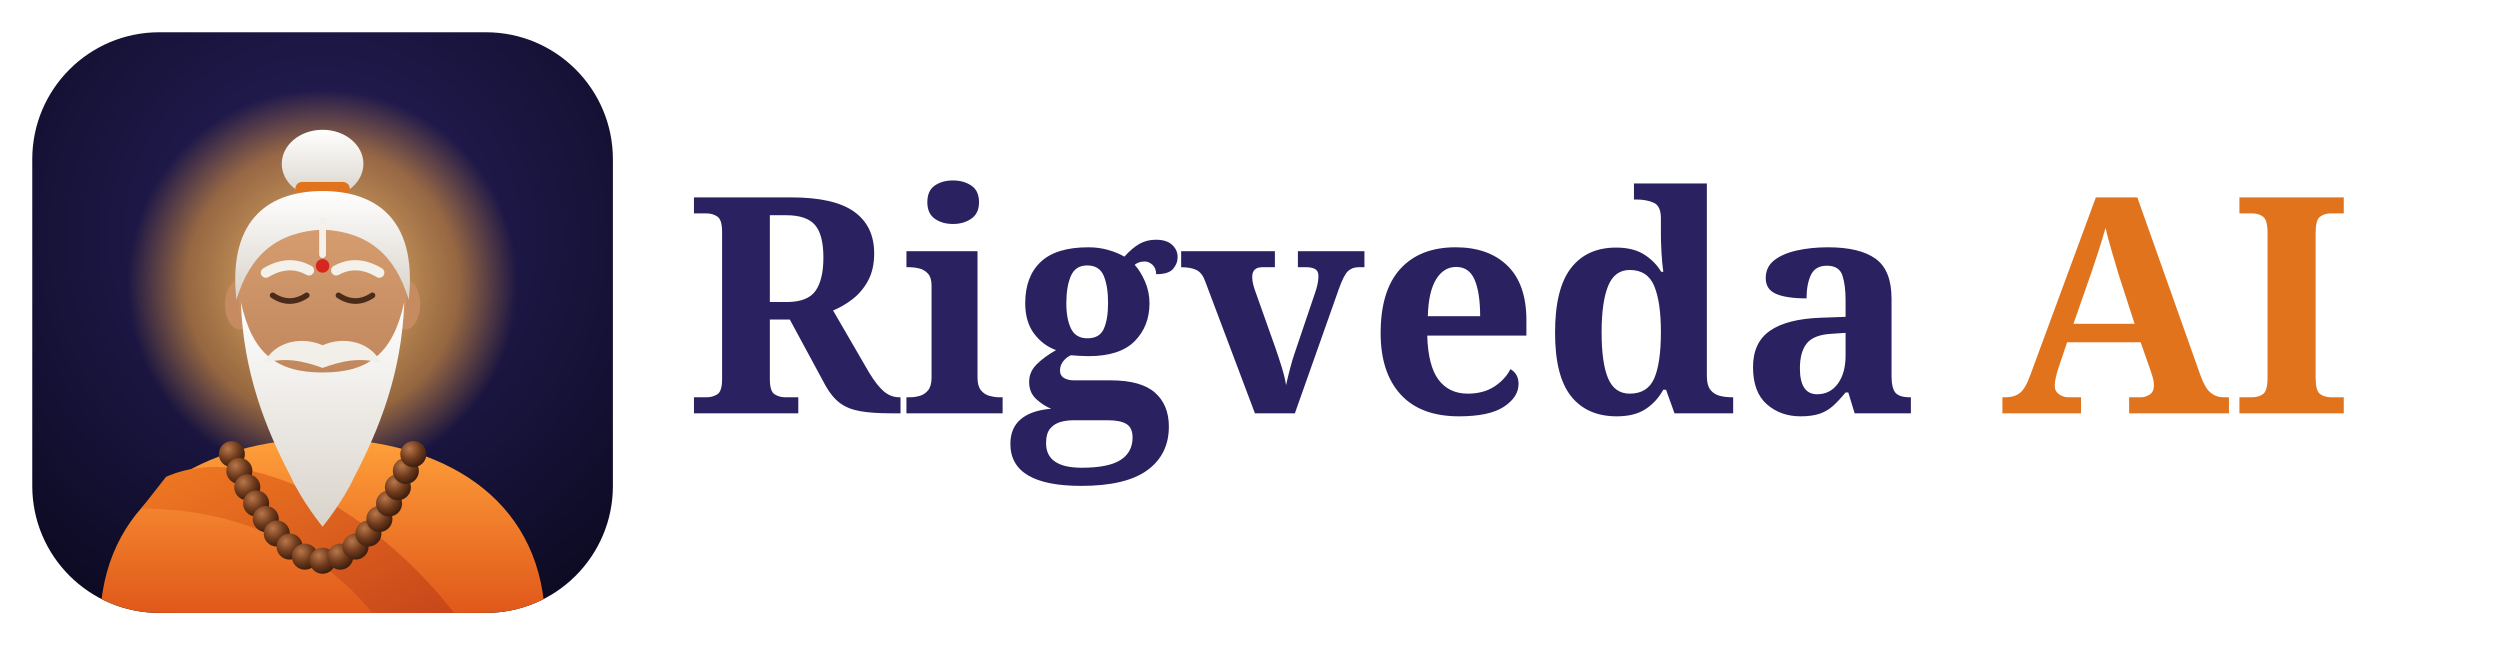
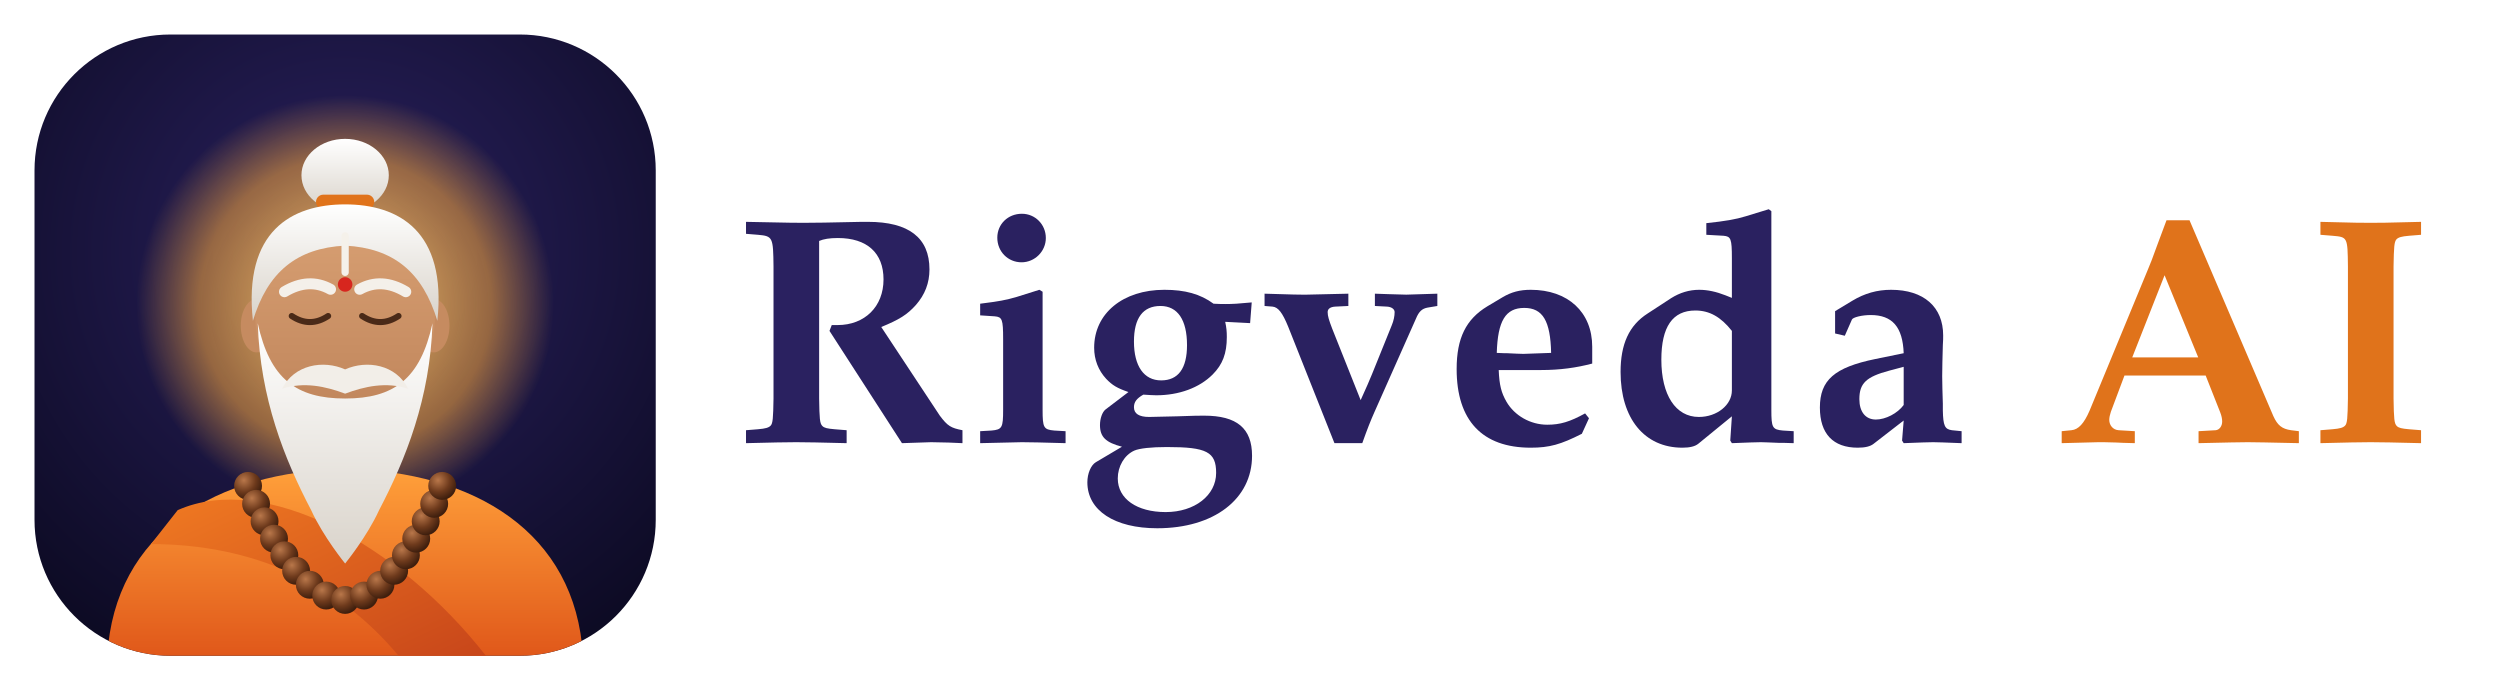
- <svg xmlns="http://www.w3.org/2000/svg" viewBox="0 0 1240 320" role="img" aria-label="Rigveda AI">
+ <svg xmlns="http://www.w3.org/2000/svg" viewBox="0 0 1159 320" role="img" aria-label="Rigveda AI">
  <g transform="translate(16 16) scale(0.5625)">
    <defs>
      <clipPath id="tile">
        <rect width="512" height="512" rx="112" />
      </clipPath>
      <radialGradient id="night" cx="50%" cy="35%" r="75%">
        <stop offset="0" stop-color="#2a2160" />
        <stop offset="1" stop-color="#0c0a22" />
      </radialGradient>
      <radialGradient id="halo" cx="50%" cy="50%" r="50%">
        <stop offset="0" stop-color="#ffd27a" stop-opacity=".95" />
        <stop offset=".7" stop-color="#f6a63a" stop-opacity=".55" />
        <stop offset="1" stop-color="#f6a63a" stop-opacity="0" />
      </radialGradient>
      <linearGradient id="robe" x1="0" y1="0" x2="0" y2="1">
        <stop offset="0" stop-color="#ffa03a" />
        <stop offset="1" stop-color="#e0581a" />
      </linearGradient>
      <linearGradient id="drape" x1="0" y1="0" x2="1" y2="1">
        <stop offset="0" stop-color="#f07a22" />
        <stop offset="1" stop-color="#c8461a" />
      </linearGradient>
      <linearGradient id="skin" x1="0" y1="0" x2="0" y2="1">
        <stop offset="0" stop-color="#d9a174" />
        <stop offset="1" stop-color="#bf845a" />
      </linearGradient>
      <linearGradient id="hair" x1="0" y1="0" x2="0" y2="1">
        <stop offset="0" stop-color="#ffffff" />
        <stop offset="1" stop-color="#d9d3ca" />
      </linearGradient>
      <radialGradient id="bead" cx="35%" cy="30%" r="70%">
        <stop offset="0" stop-color="#b9774a" />
        <stop offset=".6" stop-color="#6e3a1c" />
        <stop offset="1" stop-color="#3f1f0e" />
      </radialGradient>
    </defs>
    <g clip-path="url(#tile)">
      <rect width="512" height="512" fill="url(#night)" />
      <circle cx="256" cy="222" r="172" fill="url(#halo)" />
      <path d="M60 512 C66 410 150 360 256 358 C362 360 446 410 452 512 Z" fill="url(#robe)" />
      <path d="M118 392 C190 360 300 420 372 512 L300 512 C250 452 180 420 96 420 Z" fill="url(#drape)" />
      <rect x="226" y="290" width="60" height="80" rx="20" fill="#bf845a" />
      <ellipse cx="183" cy="240" rx="13" ry="22" fill="#c68b60" />
      <ellipse cx="329" cy="240" rx="13" ry="22" fill="#c68b60" />
      <ellipse cx="256" cy="232" rx="74" ry="88" fill="url(#skin)" />
      <circle cx="176.0" cy="372.0" r="11.5" fill="url(#bead)" />
      <circle cx="182.6" cy="386.8" r="11.5" fill="url(#bead)" />
      <circle cx="189.6" cy="401.2" r="11.5" fill="url(#bead)" />
      <circle cx="197.4" cy="415.5" r="11.5" fill="url(#bead)" />
      <circle cx="205.9" cy="429.2" r="11.5" fill="url(#bead)" />
      <circle cx="215.6" cy="442.0" r="11.5" fill="url(#bead)" />
      <circle cx="226.9" cy="453.5" r="11.5" fill="url(#bead)" />
      <circle cx="240.4" cy="462.4" r="11.5" fill="url(#bead)" />
      <circle cx="256.0" cy="466.0" r="11.5" fill="url(#bead)" />
      <circle cx="271.6" cy="462.4" r="11.5" fill="url(#bead)" />
      <circle cx="285.1" cy="453.5" r="11.5" fill="url(#bead)" />
      <circle cx="296.4" cy="442.0" r="11.5" fill="url(#bead)" />
      <circle cx="306.1" cy="429.2" r="11.5" fill="url(#bead)" />
      <circle cx="314.6" cy="415.5" r="11.5" fill="url(#bead)" />
      <circle cx="322.4" cy="401.2" r="11.5" fill="url(#bead)" />
      <circle cx="329.4" cy="386.8" r="11.5" fill="url(#bead)" />
      <circle cx="336.0" cy="372.0" r="11.5" fill="url(#bead)" />
      <ellipse cx="256" cy="116" rx="36" ry="30" fill="url(#hair)" />
      <rect x="232" y="132" width="48" height="12" rx="6" fill="#e0731b" />
      <path d="M180 236 C172 162 212 140 256 140 C300 140 340 162 332 236 C320 196 296 176 256 174 C216 176 192 196 180 236 Z" fill="url(#hair)" />
      <path d="M184 238 C186 300 206 350 228 392 C238 414 256 436 256 436 C256 436 274 414 284 392 C306 350 326 300 328 238 C318 284 296 300 256 300 C216 300 194 284 184 238 Z" fill="url(#hair)" />
      <path d="M256 276 C238 268 214 272 204 292 C222 286 240 290 256 296 C272 290 290 286 308 292 C298 272 274 268 256 276 Z" fill="#f2eee8" />
      <path d="M212 232 Q227 242 242 232 M270 232 Q285 242 300 232" fill="none" stroke="#4a2a18" stroke-width="5" stroke-linecap="round" />
      <path d="M206 212 Q226 200 244 210 M268 210 Q286 200 306 212" fill="none" stroke="#f4f0ea" stroke-width="9" stroke-linecap="round" />
      <path d="M256 166 L256 196" stroke="#f5f1ea" stroke-width="6" stroke-linecap="round" />
      <circle cx="256" cy="206" r="6" fill="#d7261e" />
    </g>
  </g>
-   <text x="340" y="205" font-family="Georgia, &quot;Noto Serif&quot;, &quot;DejaVu Serif&quot;, serif" font-size="150" font-weight="600" fill="#2a2160" letter-spacing="1">Rigveda <tspan fill="#e0731b">AI</tspan>
-   </text>
+   <g fill="#2a2160">
+     <path transform="translate(340.0 205) scale(0.15 -0.15)" d="M39 37V-3C123 -1 159 0 194 0C230 0 265 -1 350 -3V37L313 40C290 42 281 44 275 50C267 58 266 72 265 135V622C279 628 297 631 323 631C413 631 464 585 464 503C464 419 406 362 322 362H304L297 344L521 -3L611 0C662 -1 671 -1 708 -3V37C672 44 662 50 638 82L457 356C513 379 537 394 564 424C592 456 606 492 606 534C606 632 542 681 416 681C405 681 381 681 347 680C320 679 239 678 216 678C188 678 188 678 39 681V644L76 641C122 637 123 633 124 543V135C123 75 122 58 115 51C109 45 100 42 76 40Z" />
+     <path transform="translate(449.3 205) scale(0.15 -0.15)" d="M34 34V-3L163 0C183 0 231 -1 298 -3V34L263 36C230 39 227 45 227 100V465L217 471L147 449C113 439 89 435 49 430C47 430 41 429 34 428V392L79 389C102 387 105 380 105 319V100C105 45 102 39 69 36ZM163 706C120 706 87 674 87 632C87 589 120 556 162 556C203 556 237 590 237 631C237 673 204 706 163 706Z" />
+     <path transform="translate(500.2 205) scale(0.15 -0.15)" d="M529 368 534 432C493 428 475 427 452 427C445 427 432 427 416 428C375 458 328 471 264 471C136 471 47 398 47 292C47 255 60 222 84 196C103 176 118 167 153 155L82 101C72 93 65 73 65 53C65 16 83 -1 133 -14L52 -62C37 -71 26 -97 26 -124C26 -211 110 -266 242 -266C417 -266 535 -176 535 -42C535 43 488 82 387 82C371 82 358 82 304 80C262 79 229 78 217 78C186 78 170 88 170 108C170 124 178 135 199 147C217 146 227 145 239 145C309 145 372 168 413 209C444 240 457 274 457 325C457 342 456 354 452 372ZM252 421C305 421 334 378 334 300C334 228 307 191 254 191C201 191 170 235 170 311C170 384 198 421 252 421ZM272 -15C395 -15 424 -30 424 -95C424 -164 358 -216 268 -216C179 -216 120 -175 120 -112C120 -75 140 -40 171 -26C187 -19 223 -15 272 -15Z" />
+     <path transform="translate(584.6 205) scale(0.15 -0.15)" d="M227 -3H313C329 42 339 67 351 94L479 382C488 404 498 413 515 416L545 421V459L449 456C398 457 389 458 352 459V421L390 419C404 418 413 411 413 402C413 390 410 375 404 361L343 210C333 186 328 174 308 130L220 351C210 377 206 390 206 402C206 412 214 418 229 419L270 421V459L141 456H128C116 456 107 456 11 459V421L36 419C53 417 66 401 84 357Z" />
+     <path transform="translate(669.0 205) scale(0.15 -0.15)" d="M461 295C461 402 386 471 271 471C237 471 211 464 184 448L137 420C71 380 42 322 42 226C42 67 121 -17 271 -17C329 -17 364 -7 429 26L451 74L439 89C392 63 362 54 322 54C270 54 221 82 196 125C180 153 174 176 172 223H303C361 223 412 230 461 243ZM250 273H246C237 273 220 274 198 275C193 275 184 275 166 276C169 375 193 415 251 415C308 415 332 375 334 276Z" />
+     <path transform="translate(745.0 205) scale(0.15 -0.15)" d="M508 714 500 720 428 698C399 689 365 683 307 677V641L360 638C383 636 386 629 386 568V446L366 454C338 465 311 471 285 471C254 471 225 462 198 445L126 398C68 361 42 303 42 217C42 73 116 -17 233 -17C256 -17 272 -13 282 -5L386 80L381 5L386 -3C438 -1 462 0 476 0C485 0 503 -1 530 -2C536 -2 556 -2 577 -3V34L544 36C511 39 508 45 508 100ZM386 160C386 115 340 78 284 78C212 78 168 146 168 255C168 357 203 407 273 407C317 407 352 387 386 344Z" />
+     <path transform="translate(837.7 205) scale(0.15 -0.15)" d="M299 67 294 5 299 -3C352 -1 375 0 390 0C404 0 426 -1 478 -3V34L448 37C426 40 421 51 420 98V119C419 153 418 181 418 204C418 229 419 262 420 300C421 313 421 323 421 330C421 418 361 471 260 471C217 471 178 460 140 437L87 405V336L117 329L139 379C142 386 170 393 197 393C264 393 296 356 299 275L211 257C85 231 40 192 40 107C40 26 81 -17 157 -17C180 -17 196 -13 206 -5ZM299 115C280 89 243 70 213 70C181 70 162 94 162 133C162 182 183 202 254 221L299 233Z" />
+   </g>
+   <g fill="#e0731b">
+     <path transform="translate(952.2 205) scale(0.15 -0.15)" d="M469 206 514 92C518 82 520 72 520 64C520 49 511 38 500 37L447 34V-3C533 -1 579 0 599 0C618 0 667 -1 757 -3V34L733 37C705 41 691 52 678 81L419 686H348C334 649 324 622 320 611C306 572 296 546 291 535L110 97C93 58 76 39 54 37L24 34V-3C98 -1 135 0 137 0C147 0 166 0 193 -1C201 -2 220 -2 250 -3V34L200 37C183 38 171 52 171 69C171 76 173 85 176 94L218 206ZM342 516 446 262H242Z" />
+     <path transform="translate(1069.9 205) scale(0.15 -0.15)" d="M350 641V681C230 678 230 678 194 678C159 678 158 678 39 681V641L76 638C123 634 123 634 124 543V135C123 74 122 58 115 51C109 45 100 42 76 40L39 37V-3C123 -1 159 0 194 0C230 0 265 -1 350 -3V37L313 40C290 42 281 44 275 50C267 58 266 72 265 135V543C266 603 267 619 274 627C280 633 289 636 313 638Z" />
+   </g>
</svg>
